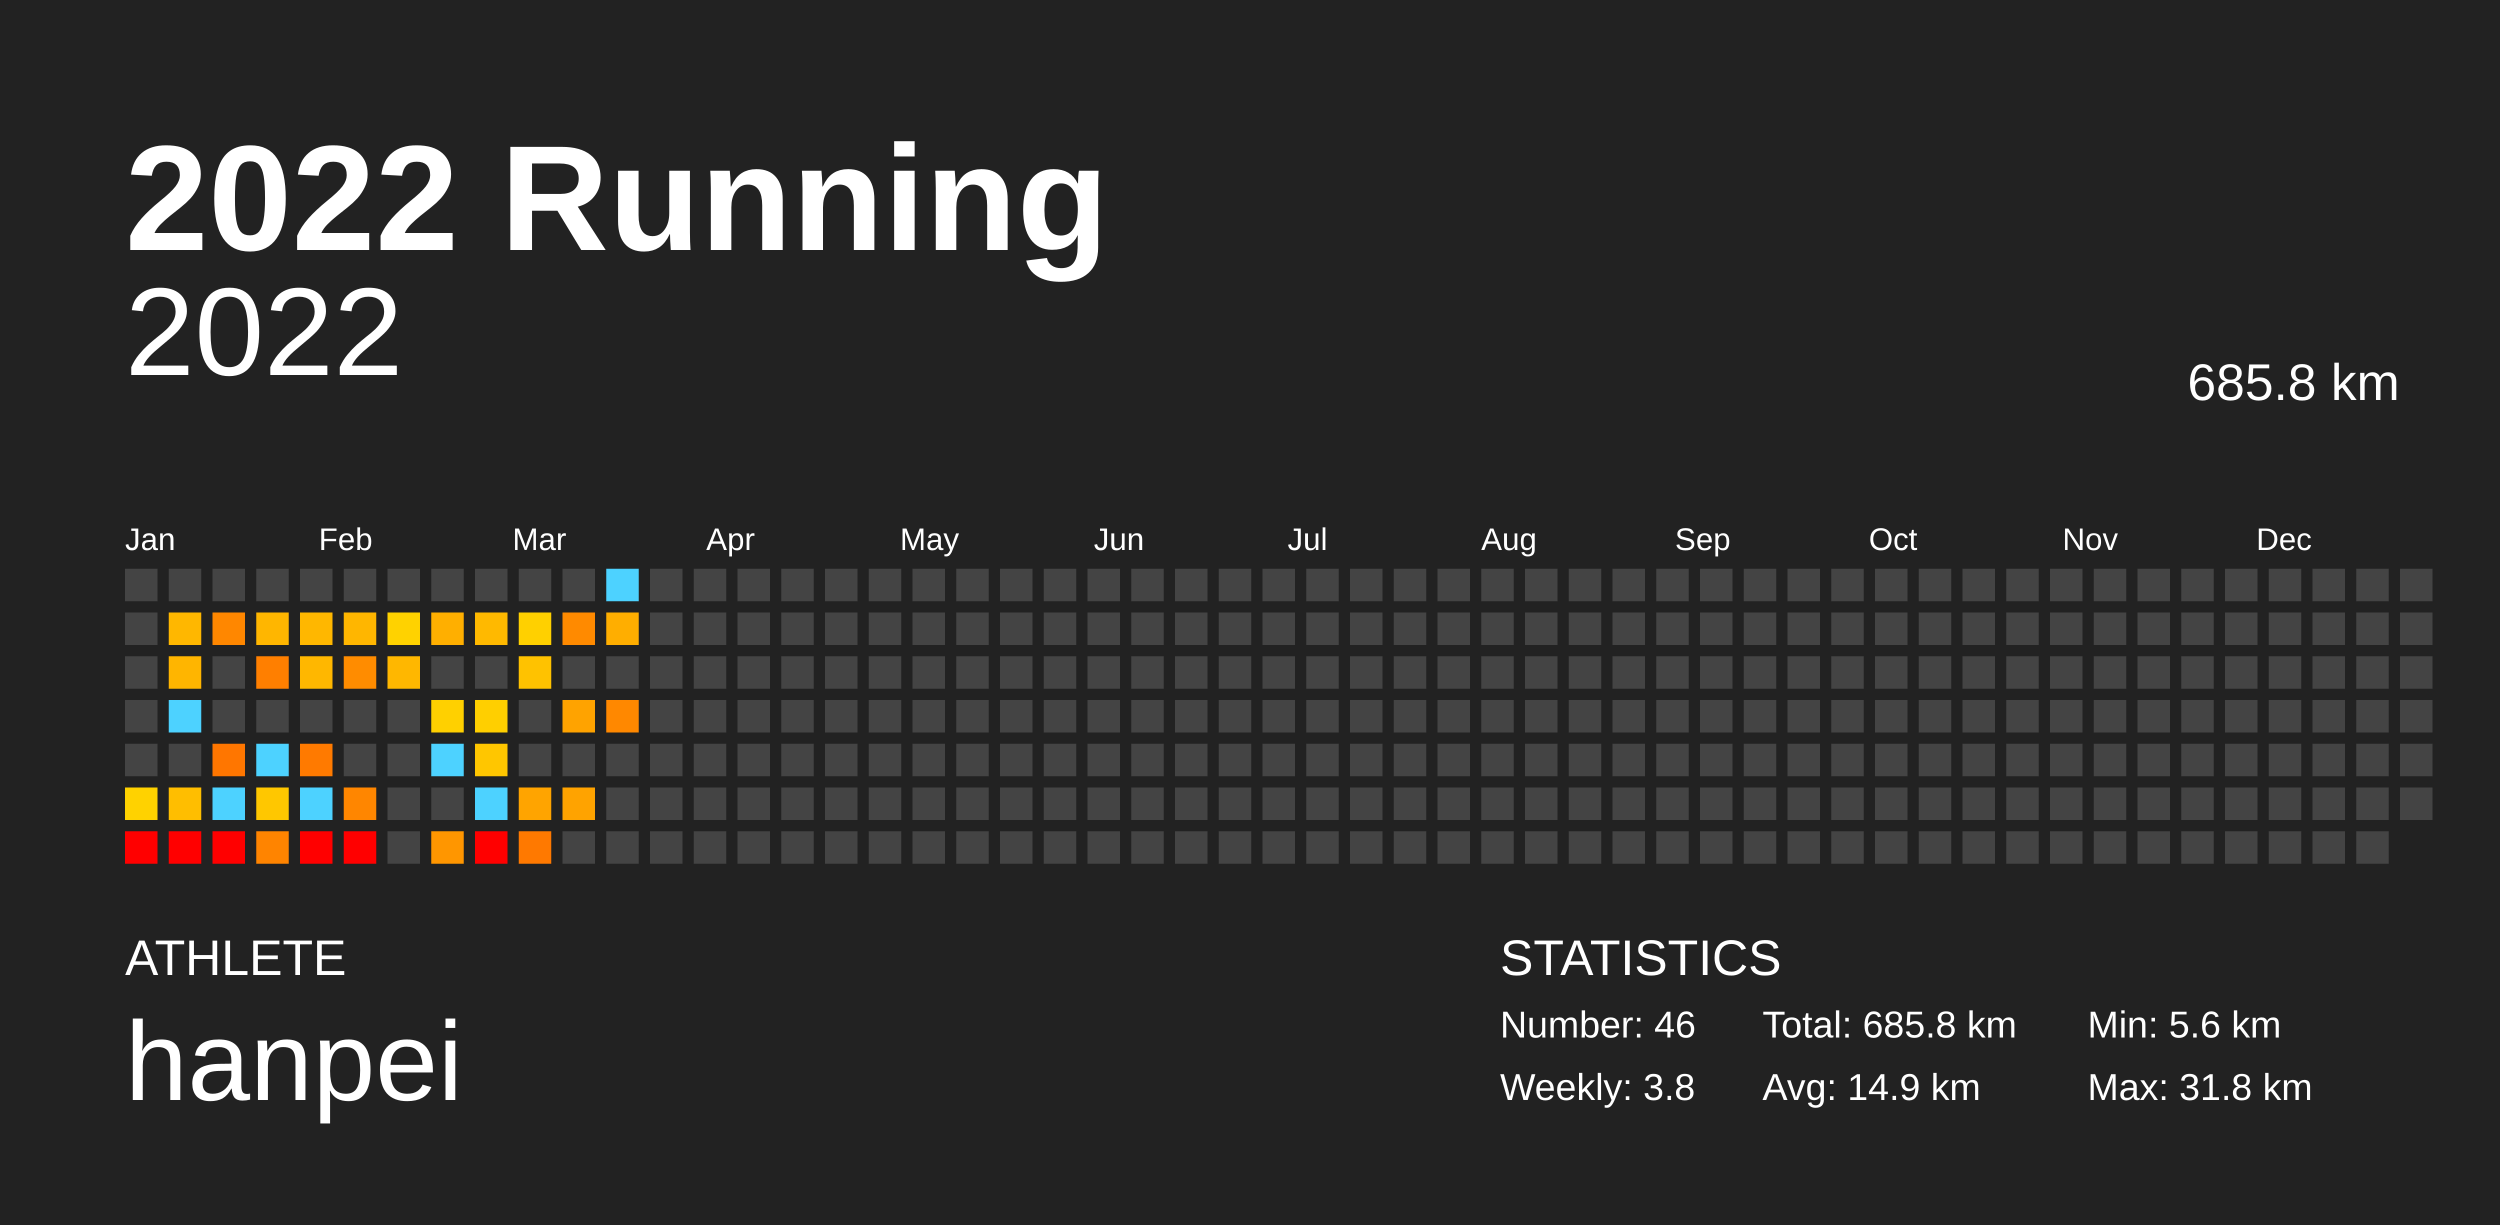
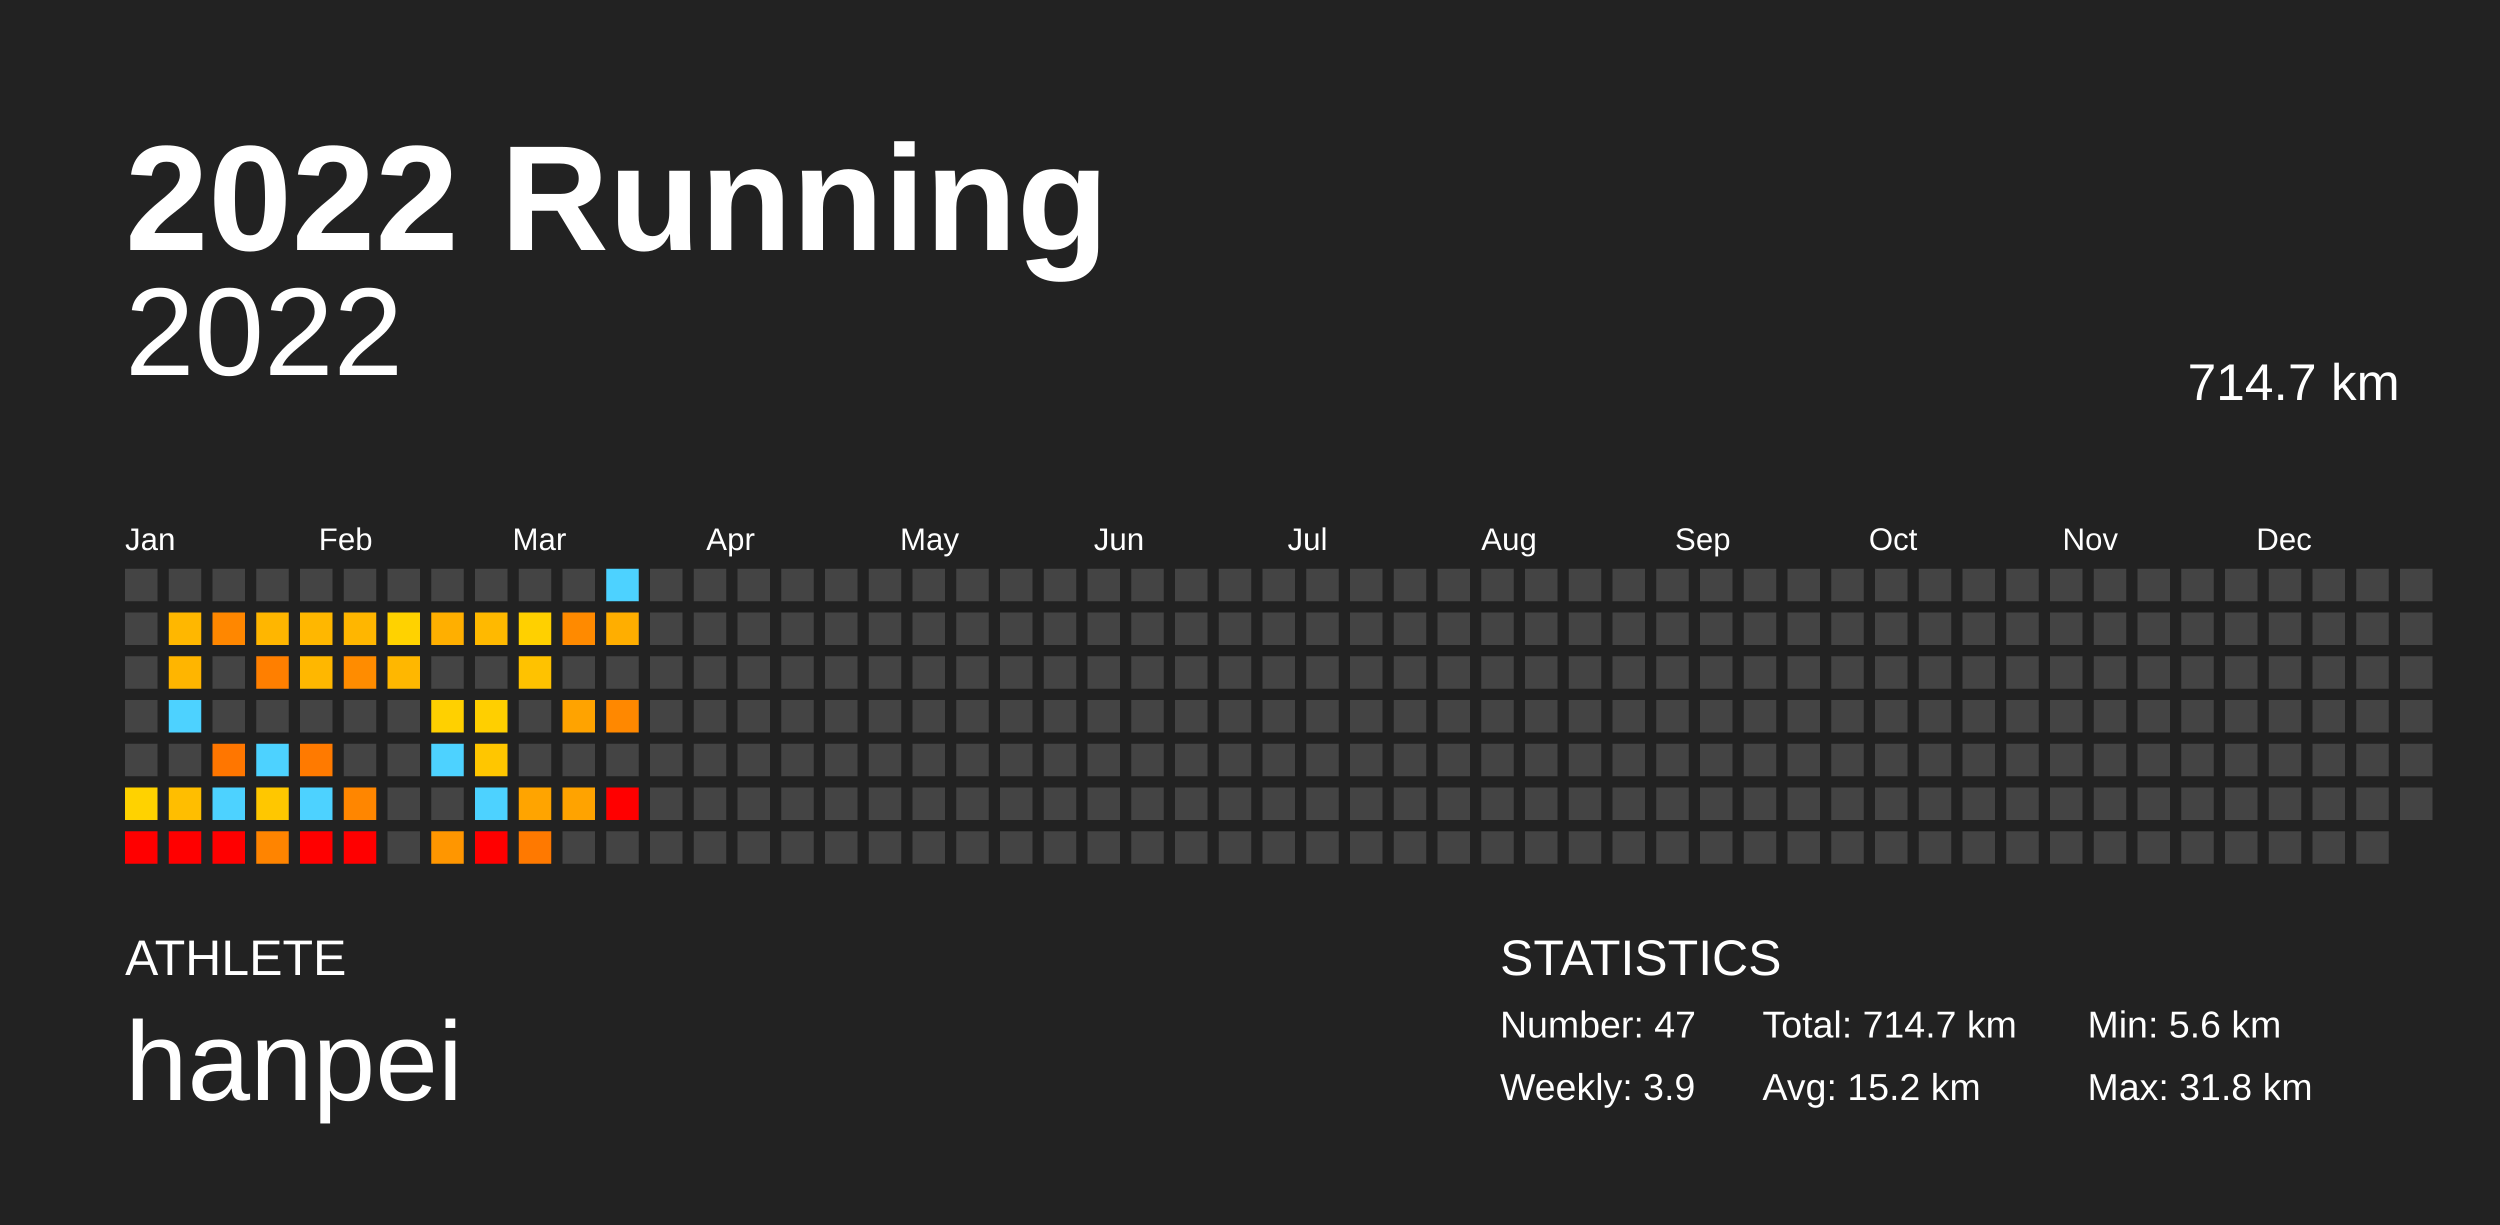
<svg xmlns="http://www.w3.org/2000/svg" baseProfile="full" height="98mm" version="1.1" viewBox="0,0,200,98" width="200mm">
  <defs />
  <rect fill="#222222" height="98" width="200" x="0" y="0" />
  <text fill="#FFFFFF" style="font-size:12px; font-family:Arial; font-weight:bold;" x="10" y="20">2022 Running</text>
  <text fill="#FFFFFF" style="font-size:4px; font-family:Arial" x="10" y="78">ATHLETE</text>
  <text fill="#FFFFFF" style="font-size:9px; font-family:Arial" x="10" y="88">hanpei</text>
  <text fill="#FFFFFF" style="font-size:4px; font-family:Arial" x="120" y="78">STATISTICS</text>
-   <text fill="#FFFFFF" style="font-size:3px; font-family:Arial" x="120" y="83">Number: 46</text>
-   <text fill="#FFFFFF" style="font-size:3px; font-family:Arial" x="120" y="88">Weekly: 3.8</text>
-   <text fill="#FFFFFF" style="font-size:3px; font-family:Arial" x="141" y="83">Total: 685.8 km</text>
-   <text fill="#FFFFFF" style="font-size:3px; font-family:Arial" x="141" y="88">Avg: 14.9 km</text>
+   <text fill="#FFFFFF" style="font-size:3px; font-family:Arial" x="120" y="83">Number: 47</text>
+   <text fill="#FFFFFF" style="font-size:3px; font-family:Arial" x="120" y="88">Weekly: 3.9</text>
+   <text fill="#FFFFFF" style="font-size:3px; font-family:Arial" x="141" y="83">Total: 714.7 km</text>
+   <text fill="#FFFFFF" style="font-size:3px; font-family:Arial" x="141" y="88">Avg: 15.2 km</text>
  <text fill="#FFFFFF" style="font-size:3px; font-family:Arial" x="167" y="83">Min: 5.6 km</text>
  <text fill="#FFFFFF" style="font-size:3px; font-family:Arial" x="167" y="88">Max: 31.8 km</text>
  <text alignment-baseline="hanging" fill="#FFFFFF" style="font-size:10.0px; font-family:Arial;" x="10" y="30">2022</text>
-   <text alignment-baseline="hanging" fill="#FFFFFF" style="font-size:4.125px; font-family:Arial;" x="175" y="32">685.8 km</text>
+   <text alignment-baseline="hanging" fill="#FFFFFF" style="font-size:4.125px; font-family:Arial;" x="175" y="32">714.7 km</text>
  <text fill="#FFFFFF" style="font-size:2.5px; font-family:Arial" x="10.0" y="44">Jan</text>
  <text fill="#FFFFFF" style="font-size:2.5px; font-family:Arial" x="25.5" y="44">Feb</text>
  <text fill="#FFFFFF" style="font-size:2.5px; font-family:Arial" x="41.0" y="44">Mar</text>
  <text fill="#FFFFFF" style="font-size:2.5px; font-family:Arial" x="56.5" y="44">Apr</text>
  <text fill="#FFFFFF" style="font-size:2.5px; font-family:Arial" x="72.0" y="44">May</text>
  <text fill="#FFFFFF" style="font-size:2.5px; font-family:Arial" x="87.5" y="44">Jun</text>
  <text fill="#FFFFFF" style="font-size:2.5px; font-family:Arial" x="103.0" y="44">Jul</text>
  <text fill="#FFFFFF" style="font-size:2.5px; font-family:Arial" x="118.5" y="44">Aug</text>
  <text fill="#FFFFFF" style="font-size:2.5px; font-family:Arial" x="134.0" y="44">Sep</text>
  <text fill="#FFFFFF" style="font-size:2.5px; font-family:Arial" x="149.5" y="44">Oct</text>
  <text fill="#FFFFFF" style="font-size:2.5px; font-family:Arial" x="165.0" y="44">Nov</text>
  <text fill="#FFFFFF" style="font-size:2.5px; font-family:Arial" x="180.5" y="44">Dec</text>
  <rect fill="#444444" height="2.6" width="2.6" x="10.0" y="45.5" />
  <rect fill="#444444" height="2.6" width="2.6" x="10.0" y="49.0" />
  <rect fill="#444444" height="2.6" width="2.6" x="10.0" y="52.5" />
  <rect fill="#444444" height="2.6" width="2.6" x="10.0" y="56.0" />
  <rect fill="#444444" height="2.6" width="2.6" x="10.0" y="59.5" />
  <rect fill="#ffd200" height="2.6" width="2.6" x="10.0" y="63.0" />
  <rect fill="red" height="2.6" width="2.6" x="10.0" y="66.5" />
  <rect fill="#444444" height="2.6" width="2.6" x="13.5" y="45.5" />
  <rect fill="#ffb700" height="2.6" width="2.6" x="13.5" y="49.0" />
  <rect fill="#ffb500" height="2.6" width="2.6" x="13.5" y="52.5" />
  <rect fill="#4dd2ff" height="2.6" width="2.6" x="13.5" y="56.0" />
  <rect fill="#444444" height="2.6" width="2.6" x="13.5" y="59.5" />
  <rect fill="#ffbe00" height="2.6" width="2.6" x="13.5" y="63.0" />
  <rect fill="red" height="2.6" width="2.6" x="13.5" y="66.5" />
  <rect fill="#444444" height="2.6" width="2.6" x="17.0" y="45.5" />
  <rect fill="#ff8700" height="2.6" width="2.6" x="17.0" y="49.0" />
  <rect fill="#444444" height="2.6" width="2.6" x="17.0" y="52.5" />
  <rect fill="#444444" height="2.6" width="2.6" x="17.0" y="56.0" />
  <rect fill="#ff7600" height="2.6" width="2.6" x="17.0" y="59.5" />
  <rect fill="#4dd2ff" height="2.6" width="2.6" x="17.0" y="63.0" />
  <rect fill="red" height="2.6" width="2.6" x="17.0" y="66.5" />
  <rect fill="#444444" height="2.6" width="2.6" x="20.5" y="45.5" />
  <rect fill="#ffb600" height="2.6" width="2.6" x="20.5" y="49.0" />
  <rect fill="#ff7f00" height="2.6" width="2.6" x="20.5" y="52.5" />
  <rect fill="#444444" height="2.6" width="2.6" x="20.5" y="56.0" />
  <rect fill="#4dd2ff" height="2.6" width="2.6" x="20.5" y="59.5" />
  <rect fill="#ffc700" height="2.6" width="2.6" x="20.5" y="63.0" />
  <rect fill="#ff8400" height="2.6" width="2.6" x="20.5" y="66.5" />
  <rect fill="#444444" height="2.6" width="2.6" x="24.0" y="45.5" />
  <rect fill="#ffb700" height="2.6" width="2.6" x="24.0" y="49.0" />
  <rect fill="#ffb700" height="2.6" width="2.6" x="24.0" y="52.5" />
  <rect fill="#444444" height="2.6" width="2.6" x="24.0" y="56.0" />
  <rect fill="#ff7a00" height="2.6" width="2.6" x="24.0" y="59.5" />
  <rect fill="#4dd2ff" height="2.6" width="2.6" x="24.0" y="63.0" />
  <rect fill="red" height="2.6" width="2.6" x="24.0" y="66.5" />
  <rect fill="#444444" height="2.6" width="2.6" x="27.5" y="45.5" />
  <rect fill="#ffb600" height="2.6" width="2.6" x="27.5" y="49.0" />
  <rect fill="#ff8c00" height="2.6" width="2.6" x="27.5" y="52.5" />
  <rect fill="#444444" height="2.6" width="2.6" x="27.5" y="56.0" />
  <rect fill="#444444" height="2.6" width="2.6" x="27.5" y="59.5" />
  <rect fill="#ff8600" height="2.6" width="2.6" x="27.5" y="63.0" />
  <rect fill="red" height="2.6" width="2.6" x="27.5" y="66.5" />
  <rect fill="#444444" height="2.6" width="2.6" x="31.0" y="45.5" />
  <rect fill="#ffd200" height="2.6" width="2.6" x="31.0" y="49.0" />
  <rect fill="#ffb700" height="2.6" width="2.6" x="31.0" y="52.5" />
  <rect fill="#444444" height="2.6" width="2.6" x="31.0" y="56.0" />
  <rect fill="#444444" height="2.6" width="2.6" x="31.0" y="59.5" />
  <rect fill="#444444" height="2.6" width="2.6" x="31.0" y="63.0" />
  <rect fill="#444444" height="2.6" width="2.6" x="31.0" y="66.5" />
  <rect fill="#444444" height="2.6" width="2.6" x="34.5" y="45.5" />
  <rect fill="#ffaf00" height="2.6" width="2.6" x="34.5" y="49.0" />
  <rect fill="#444444" height="2.6" width="2.6" x="34.5" y="52.5" />
  <rect fill="#ffd000" height="2.6" width="2.6" x="34.5" y="56.0" />
  <rect fill="#4dd2ff" height="2.6" width="2.6" x="34.5" y="59.5" />
  <rect fill="#444444" height="2.6" width="2.6" x="34.5" y="63.0" />
  <rect fill="#ff9600" height="2.6" width="2.6" x="34.5" y="66.5" />
  <rect fill="#444444" height="2.6" width="2.6" x="38.0" y="45.5" />
  <rect fill="#ffb900" height="2.6" width="2.6" x="38.0" y="49.0" />
  <rect fill="#444444" height="2.6" width="2.6" x="38.0" y="52.5" />
  <rect fill="#ffcf00" height="2.6" width="2.6" x="38.0" y="56.0" />
  <rect fill="#ffc600" height="2.6" width="2.6" x="38.0" y="59.5" />
  <rect fill="#4dd2ff" height="2.6" width="2.6" x="38.0" y="63.0" />
  <rect fill="red" height="2.6" width="2.6" x="38.0" y="66.5" />
  <rect fill="#444444" height="2.6" width="2.6" x="41.5" y="45.5" />
  <rect fill="#ffd000" height="2.6" width="2.6" x="41.5" y="49.0" />
  <rect fill="#ffc200" height="2.6" width="2.6" x="41.5" y="52.5" />
  <rect fill="#444444" height="2.6" width="2.6" x="41.5" y="56.0" />
  <rect fill="#444444" height="2.6" width="2.6" x="41.5" y="59.5" />
  <rect fill="#ffa400" height="2.6" width="2.6" x="41.5" y="63.0" />
  <rect fill="#ff7900" height="2.6" width="2.6" x="41.5" y="66.5" />
  <rect fill="#444444" height="2.6" width="2.6" x="45.0" y="45.5" />
  <rect fill="#ff8a00" height="2.6" width="2.6" x="45.0" y="49.0" />
  <rect fill="#444444" height="2.6" width="2.6" x="45.0" y="52.5" />
  <rect fill="#ffa300" height="2.6" width="2.6" x="45.0" y="56.0" />
  <rect fill="#444444" height="2.6" width="2.6" x="45.0" y="59.5" />
  <rect fill="#ffa300" height="2.6" width="2.6" x="45.0" y="63.0" />
  <rect fill="#444444" height="2.6" width="2.6" x="45.0" y="66.5" />
  <rect fill="#4dd2ff" height="2.6" width="2.6" x="48.5" y="45.5" />
  <rect fill="#ffae00" height="2.6" width="2.6" x="48.5" y="49.0" />
  <rect fill="#444444" height="2.6" width="2.6" x="48.5" y="52.5" />
  <rect fill="#ff8800" height="2.6" width="2.6" x="48.5" y="56.0" />
  <rect fill="#444444" height="2.6" width="2.6" x="48.5" y="59.5" />
-   <rect fill="#444444" height="2.6" width="2.6" x="48.5" y="63.0" />
+   <rect fill="red" height="2.6" width="2.6" x="48.5" y="63.0" />
  <rect fill="#444444" height="2.6" width="2.6" x="48.5" y="66.5" />
  <rect fill="#444444" height="2.6" width="2.6" x="52.0" y="45.5" />
  <rect fill="#444444" height="2.6" width="2.6" x="52.0" y="49.0" />
  <rect fill="#444444" height="2.6" width="2.6" x="52.0" y="52.5" />
  <rect fill="#444444" height="2.6" width="2.6" x="52.0" y="56.0" />
  <rect fill="#444444" height="2.6" width="2.6" x="52.0" y="59.5" />
  <rect fill="#444444" height="2.6" width="2.6" x="52.0" y="63.0" />
  <rect fill="#444444" height="2.6" width="2.6" x="52.0" y="66.5" />
  <rect fill="#444444" height="2.6" width="2.6" x="55.5" y="45.5" />
  <rect fill="#444444" height="2.6" width="2.6" x="55.5" y="49.0" />
  <rect fill="#444444" height="2.6" width="2.6" x="55.5" y="52.5" />
  <rect fill="#444444" height="2.6" width="2.6" x="55.5" y="56.0" />
  <rect fill="#444444" height="2.6" width="2.6" x="55.5" y="59.5" />
  <rect fill="#444444" height="2.6" width="2.6" x="55.5" y="63.0" />
  <rect fill="#444444" height="2.6" width="2.6" x="55.5" y="66.5" />
  <rect fill="#444444" height="2.6" width="2.6" x="59.0" y="45.5" />
  <rect fill="#444444" height="2.6" width="2.6" x="59.0" y="49.0" />
  <rect fill="#444444" height="2.6" width="2.6" x="59.0" y="52.5" />
  <rect fill="#444444" height="2.6" width="2.6" x="59.0" y="56.0" />
  <rect fill="#444444" height="2.6" width="2.6" x="59.0" y="59.5" />
  <rect fill="#444444" height="2.6" width="2.6" x="59.0" y="63.0" />
  <rect fill="#444444" height="2.6" width="2.6" x="59.0" y="66.5" />
  <rect fill="#444444" height="2.6" width="2.6" x="62.5" y="45.5" />
  <rect fill="#444444" height="2.6" width="2.6" x="62.5" y="49.0" />
  <rect fill="#444444" height="2.6" width="2.6" x="62.5" y="52.5" />
  <rect fill="#444444" height="2.6" width="2.6" x="62.5" y="56.0" />
  <rect fill="#444444" height="2.6" width="2.6" x="62.5" y="59.5" />
  <rect fill="#444444" height="2.6" width="2.6" x="62.5" y="63.0" />
  <rect fill="#444444" height="2.6" width="2.6" x="62.5" y="66.5" />
  <rect fill="#444444" height="2.6" width="2.6" x="66.0" y="45.5" />
  <rect fill="#444444" height="2.6" width="2.6" x="66.0" y="49.0" />
  <rect fill="#444444" height="2.6" width="2.6" x="66.0" y="52.5" />
  <rect fill="#444444" height="2.6" width="2.6" x="66.0" y="56.0" />
  <rect fill="#444444" height="2.6" width="2.6" x="66.0" y="59.5" />
  <rect fill="#444444" height="2.6" width="2.6" x="66.0" y="63.0" />
  <rect fill="#444444" height="2.6" width="2.6" x="66.0" y="66.5" />
  <rect fill="#444444" height="2.6" width="2.6" x="69.5" y="45.5" />
  <rect fill="#444444" height="2.6" width="2.6" x="69.5" y="49.0" />
  <rect fill="#444444" height="2.6" width="2.6" x="69.5" y="52.5" />
  <rect fill="#444444" height="2.6" width="2.6" x="69.5" y="56.0" />
  <rect fill="#444444" height="2.6" width="2.6" x="69.5" y="59.5" />
  <rect fill="#444444" height="2.6" width="2.6" x="69.5" y="63.0" />
  <rect fill="#444444" height="2.6" width="2.6" x="69.5" y="66.5" />
  <rect fill="#444444" height="2.6" width="2.6" x="73.0" y="45.5" />
  <rect fill="#444444" height="2.6" width="2.6" x="73.0" y="49.0" />
  <rect fill="#444444" height="2.6" width="2.6" x="73.0" y="52.5" />
  <rect fill="#444444" height="2.6" width="2.6" x="73.0" y="56.0" />
  <rect fill="#444444" height="2.6" width="2.6" x="73.0" y="59.5" />
  <rect fill="#444444" height="2.6" width="2.6" x="73.0" y="63.0" />
  <rect fill="#444444" height="2.6" width="2.6" x="73.0" y="66.5" />
  <rect fill="#444444" height="2.6" width="2.6" x="76.5" y="45.5" />
  <rect fill="#444444" height="2.6" width="2.6" x="76.5" y="49.0" />
  <rect fill="#444444" height="2.6" width="2.6" x="76.5" y="52.5" />
  <rect fill="#444444" height="2.6" width="2.6" x="76.5" y="56.0" />
  <rect fill="#444444" height="2.6" width="2.6" x="76.5" y="59.5" />
  <rect fill="#444444" height="2.6" width="2.6" x="76.5" y="63.0" />
  <rect fill="#444444" height="2.6" width="2.6" x="76.5" y="66.5" />
  <rect fill="#444444" height="2.6" width="2.6" x="80.0" y="45.5" />
  <rect fill="#444444" height="2.6" width="2.6" x="80.0" y="49.0" />
  <rect fill="#444444" height="2.6" width="2.6" x="80.0" y="52.5" />
  <rect fill="#444444" height="2.6" width="2.6" x="80.0" y="56.0" />
  <rect fill="#444444" height="2.6" width="2.6" x="80.0" y="59.5" />
  <rect fill="#444444" height="2.6" width="2.6" x="80.0" y="63.0" />
  <rect fill="#444444" height="2.6" width="2.6" x="80.0" y="66.5" />
  <rect fill="#444444" height="2.6" width="2.6" x="83.5" y="45.5" />
  <rect fill="#444444" height="2.6" width="2.6" x="83.5" y="49.0" />
  <rect fill="#444444" height="2.6" width="2.6" x="83.5" y="52.5" />
  <rect fill="#444444" height="2.6" width="2.6" x="83.5" y="56.0" />
  <rect fill="#444444" height="2.6" width="2.6" x="83.5" y="59.5" />
  <rect fill="#444444" height="2.6" width="2.6" x="83.5" y="63.0" />
  <rect fill="#444444" height="2.6" width="2.6" x="83.5" y="66.5" />
  <rect fill="#444444" height="2.6" width="2.6" x="87.0" y="45.5" />
  <rect fill="#444444" height="2.6" width="2.6" x="87.0" y="49.0" />
  <rect fill="#444444" height="2.6" width="2.6" x="87.0" y="52.5" />
  <rect fill="#444444" height="2.6" width="2.6" x="87.0" y="56.0" />
  <rect fill="#444444" height="2.6" width="2.6" x="87.0" y="59.5" />
  <rect fill="#444444" height="2.6" width="2.6" x="87.0" y="63.0" />
  <rect fill="#444444" height="2.6" width="2.6" x="87.0" y="66.5" />
  <rect fill="#444444" height="2.6" width="2.6" x="90.5" y="45.5" />
  <rect fill="#444444" height="2.6" width="2.6" x="90.5" y="49.0" />
  <rect fill="#444444" height="2.6" width="2.6" x="90.5" y="52.5" />
  <rect fill="#444444" height="2.6" width="2.6" x="90.5" y="56.0" />
  <rect fill="#444444" height="2.6" width="2.6" x="90.5" y="59.5" />
  <rect fill="#444444" height="2.6" width="2.6" x="90.5" y="63.0" />
  <rect fill="#444444" height="2.6" width="2.6" x="90.5" y="66.5" />
  <rect fill="#444444" height="2.6" width="2.6" x="94.0" y="45.5" />
  <rect fill="#444444" height="2.6" width="2.6" x="94.0" y="49.0" />
  <rect fill="#444444" height="2.6" width="2.6" x="94.0" y="52.5" />
  <rect fill="#444444" height="2.6" width="2.6" x="94.0" y="56.0" />
  <rect fill="#444444" height="2.6" width="2.6" x="94.0" y="59.5" />
  <rect fill="#444444" height="2.6" width="2.6" x="94.0" y="63.0" />
  <rect fill="#444444" height="2.6" width="2.6" x="94.0" y="66.5" />
  <rect fill="#444444" height="2.6" width="2.6" x="97.5" y="45.5" />
  <rect fill="#444444" height="2.6" width="2.6" x="97.5" y="49.0" />
  <rect fill="#444444" height="2.6" width="2.6" x="97.5" y="52.5" />
  <rect fill="#444444" height="2.6" width="2.6" x="97.5" y="56.0" />
  <rect fill="#444444" height="2.6" width="2.6" x="97.5" y="59.5" />
  <rect fill="#444444" height="2.6" width="2.6" x="97.5" y="63.0" />
  <rect fill="#444444" height="2.6" width="2.6" x="97.5" y="66.5" />
  <rect fill="#444444" height="2.6" width="2.6" x="101.0" y="45.5" />
  <rect fill="#444444" height="2.6" width="2.6" x="101.0" y="49.0" />
  <rect fill="#444444" height="2.6" width="2.6" x="101.0" y="52.5" />
  <rect fill="#444444" height="2.6" width="2.6" x="101.0" y="56.0" />
  <rect fill="#444444" height="2.6" width="2.6" x="101.0" y="59.5" />
  <rect fill="#444444" height="2.6" width="2.6" x="101.0" y="63.0" />
  <rect fill="#444444" height="2.6" width="2.6" x="101.0" y="66.5" />
  <rect fill="#444444" height="2.6" width="2.6" x="104.5" y="45.5" />
  <rect fill="#444444" height="2.6" width="2.6" x="104.5" y="49.0" />
  <rect fill="#444444" height="2.6" width="2.6" x="104.5" y="52.5" />
  <rect fill="#444444" height="2.6" width="2.6" x="104.5" y="56.0" />
  <rect fill="#444444" height="2.6" width="2.6" x="104.5" y="59.5" />
  <rect fill="#444444" height="2.6" width="2.6" x="104.5" y="63.0" />
  <rect fill="#444444" height="2.6" width="2.6" x="104.5" y="66.5" />
  <rect fill="#444444" height="2.6" width="2.6" x="108.0" y="45.5" />
  <rect fill="#444444" height="2.6" width="2.6" x="108.0" y="49.0" />
  <rect fill="#444444" height="2.6" width="2.6" x="108.0" y="52.5" />
  <rect fill="#444444" height="2.6" width="2.6" x="108.0" y="56.0" />
  <rect fill="#444444" height="2.6" width="2.6" x="108.0" y="59.5" />
  <rect fill="#444444" height="2.6" width="2.6" x="108.0" y="63.0" />
  <rect fill="#444444" height="2.6" width="2.6" x="108.0" y="66.5" />
  <rect fill="#444444" height="2.6" width="2.6" x="111.5" y="45.5" />
  <rect fill="#444444" height="2.6" width="2.6" x="111.5" y="49.0" />
  <rect fill="#444444" height="2.6" width="2.6" x="111.5" y="52.5" />
  <rect fill="#444444" height="2.6" width="2.6" x="111.5" y="56.0" />
  <rect fill="#444444" height="2.6" width="2.6" x="111.5" y="59.5" />
  <rect fill="#444444" height="2.6" width="2.6" x="111.5" y="63.0" />
  <rect fill="#444444" height="2.6" width="2.6" x="111.5" y="66.5" />
  <rect fill="#444444" height="2.6" width="2.6" x="115.0" y="45.5" />
  <rect fill="#444444" height="2.6" width="2.6" x="115.0" y="49.0" />
  <rect fill="#444444" height="2.6" width="2.6" x="115.0" y="52.5" />
  <rect fill="#444444" height="2.6" width="2.6" x="115.0" y="56.0" />
  <rect fill="#444444" height="2.6" width="2.6" x="115.0" y="59.5" />
  <rect fill="#444444" height="2.6" width="2.6" x="115.0" y="63.0" />
  <rect fill="#444444" height="2.6" width="2.6" x="115.0" y="66.5" />
  <rect fill="#444444" height="2.6" width="2.6" x="118.5" y="45.5" />
  <rect fill="#444444" height="2.6" width="2.6" x="118.5" y="49.0" />
  <rect fill="#444444" height="2.6" width="2.6" x="118.5" y="52.5" />
  <rect fill="#444444" height="2.6" width="2.6" x="118.5" y="56.0" />
  <rect fill="#444444" height="2.6" width="2.6" x="118.5" y="59.5" />
  <rect fill="#444444" height="2.6" width="2.6" x="118.5" y="63.0" />
  <rect fill="#444444" height="2.6" width="2.6" x="118.5" y="66.5" />
  <rect fill="#444444" height="2.6" width="2.6" x="122.0" y="45.5" />
  <rect fill="#444444" height="2.6" width="2.6" x="122.0" y="49.0" />
  <rect fill="#444444" height="2.6" width="2.6" x="122.0" y="52.5" />
  <rect fill="#444444" height="2.6" width="2.6" x="122.0" y="56.0" />
  <rect fill="#444444" height="2.6" width="2.6" x="122.0" y="59.5" />
  <rect fill="#444444" height="2.6" width="2.6" x="122.0" y="63.0" />
  <rect fill="#444444" height="2.6" width="2.6" x="122.0" y="66.5" />
  <rect fill="#444444" height="2.6" width="2.6" x="125.5" y="45.5" />
  <rect fill="#444444" height="2.6" width="2.6" x="125.5" y="49.0" />
  <rect fill="#444444" height="2.6" width="2.6" x="125.5" y="52.5" />
  <rect fill="#444444" height="2.6" width="2.6" x="125.5" y="56.0" />
  <rect fill="#444444" height="2.6" width="2.6" x="125.5" y="59.5" />
  <rect fill="#444444" height="2.6" width="2.6" x="125.5" y="63.0" />
  <rect fill="#444444" height="2.6" width="2.6" x="125.5" y="66.5" />
  <rect fill="#444444" height="2.6" width="2.6" x="129.0" y="45.5" />
  <rect fill="#444444" height="2.6" width="2.6" x="129.0" y="49.0" />
  <rect fill="#444444" height="2.6" width="2.6" x="129.0" y="52.5" />
  <rect fill="#444444" height="2.6" width="2.6" x="129.0" y="56.0" />
  <rect fill="#444444" height="2.6" width="2.6" x="129.0" y="59.5" />
  <rect fill="#444444" height="2.6" width="2.6" x="129.0" y="63.0" />
  <rect fill="#444444" height="2.6" width="2.6" x="129.0" y="66.5" />
  <rect fill="#444444" height="2.6" width="2.6" x="132.5" y="45.5" />
  <rect fill="#444444" height="2.6" width="2.6" x="132.5" y="49.0" />
  <rect fill="#444444" height="2.6" width="2.6" x="132.5" y="52.5" />
  <rect fill="#444444" height="2.6" width="2.6" x="132.5" y="56.0" />
  <rect fill="#444444" height="2.6" width="2.6" x="132.5" y="59.5" />
  <rect fill="#444444" height="2.6" width="2.6" x="132.5" y="63.0" />
  <rect fill="#444444" height="2.6" width="2.6" x="132.5" y="66.5" />
  <rect fill="#444444" height="2.6" width="2.6" x="136.0" y="45.5" />
  <rect fill="#444444" height="2.6" width="2.6" x="136.0" y="49.0" />
  <rect fill="#444444" height="2.6" width="2.6" x="136.0" y="52.5" />
  <rect fill="#444444" height="2.6" width="2.6" x="136.0" y="56.0" />
  <rect fill="#444444" height="2.6" width="2.6" x="136.0" y="59.5" />
  <rect fill="#444444" height="2.6" width="2.6" x="136.0" y="63.0" />
  <rect fill="#444444" height="2.6" width="2.6" x="136.0" y="66.5" />
  <rect fill="#444444" height="2.6" width="2.6" x="139.5" y="45.5" />
  <rect fill="#444444" height="2.6" width="2.6" x="139.5" y="49.0" />
  <rect fill="#444444" height="2.6" width="2.6" x="139.5" y="52.5" />
  <rect fill="#444444" height="2.6" width="2.6" x="139.5" y="56.0" />
  <rect fill="#444444" height="2.6" width="2.6" x="139.5" y="59.5" />
  <rect fill="#444444" height="2.6" width="2.6" x="139.5" y="63.0" />
  <rect fill="#444444" height="2.6" width="2.6" x="139.5" y="66.5" />
  <rect fill="#444444" height="2.6" width="2.6" x="143.0" y="45.5" />
  <rect fill="#444444" height="2.6" width="2.6" x="143.0" y="49.0" />
  <rect fill="#444444" height="2.6" width="2.6" x="143.0" y="52.5" />
  <rect fill="#444444" height="2.6" width="2.6" x="143.0" y="56.0" />
  <rect fill="#444444" height="2.6" width="2.6" x="143.0" y="59.5" />
  <rect fill="#444444" height="2.6" width="2.6" x="143.0" y="63.0" />
  <rect fill="#444444" height="2.6" width="2.6" x="143.0" y="66.5" />
  <rect fill="#444444" height="2.6" width="2.6" x="146.5" y="45.5" />
  <rect fill="#444444" height="2.6" width="2.6" x="146.5" y="49.0" />
  <rect fill="#444444" height="2.6" width="2.6" x="146.5" y="52.5" />
  <rect fill="#444444" height="2.6" width="2.6" x="146.5" y="56.0" />
  <rect fill="#444444" height="2.6" width="2.6" x="146.5" y="59.5" />
  <rect fill="#444444" height="2.6" width="2.6" x="146.5" y="63.0" />
  <rect fill="#444444" height="2.6" width="2.6" x="146.5" y="66.5" />
  <rect fill="#444444" height="2.6" width="2.6" x="150.0" y="45.5" />
  <rect fill="#444444" height="2.6" width="2.6" x="150.0" y="49.0" />
  <rect fill="#444444" height="2.6" width="2.6" x="150.0" y="52.5" />
  <rect fill="#444444" height="2.6" width="2.6" x="150.0" y="56.0" />
  <rect fill="#444444" height="2.6" width="2.6" x="150.0" y="59.5" />
  <rect fill="#444444" height="2.6" width="2.6" x="150.0" y="63.0" />
  <rect fill="#444444" height="2.6" width="2.6" x="150.0" y="66.5" />
  <rect fill="#444444" height="2.6" width="2.6" x="153.5" y="45.5" />
  <rect fill="#444444" height="2.6" width="2.6" x="153.5" y="49.0" />
  <rect fill="#444444" height="2.6" width="2.6" x="153.5" y="52.5" />
  <rect fill="#444444" height="2.6" width="2.6" x="153.5" y="56.0" />
  <rect fill="#444444" height="2.6" width="2.6" x="153.5" y="59.5" />
  <rect fill="#444444" height="2.6" width="2.6" x="153.5" y="63.0" />
  <rect fill="#444444" height="2.6" width="2.6" x="153.5" y="66.5" />
  <rect fill="#444444" height="2.6" width="2.6" x="157.0" y="45.5" />
  <rect fill="#444444" height="2.6" width="2.6" x="157.0" y="49.0" />
  <rect fill="#444444" height="2.6" width="2.6" x="157.0" y="52.5" />
  <rect fill="#444444" height="2.6" width="2.6" x="157.0" y="56.0" />
  <rect fill="#444444" height="2.6" width="2.6" x="157.0" y="59.5" />
  <rect fill="#444444" height="2.6" width="2.6" x="157.0" y="63.0" />
  <rect fill="#444444" height="2.6" width="2.6" x="157.0" y="66.5" />
  <rect fill="#444444" height="2.6" width="2.6" x="160.5" y="45.5" />
  <rect fill="#444444" height="2.6" width="2.6" x="160.5" y="49.0" />
  <rect fill="#444444" height="2.6" width="2.6" x="160.5" y="52.5" />
  <rect fill="#444444" height="2.6" width="2.6" x="160.5" y="56.0" />
  <rect fill="#444444" height="2.6" width="2.6" x="160.5" y="59.5" />
  <rect fill="#444444" height="2.6" width="2.6" x="160.5" y="63.0" />
  <rect fill="#444444" height="2.6" width="2.6" x="160.5" y="66.5" />
  <rect fill="#444444" height="2.6" width="2.6" x="164.0" y="45.5" />
  <rect fill="#444444" height="2.6" width="2.6" x="164.0" y="49.0" />
  <rect fill="#444444" height="2.6" width="2.6" x="164.0" y="52.5" />
  <rect fill="#444444" height="2.6" width="2.6" x="164.0" y="56.0" />
  <rect fill="#444444" height="2.6" width="2.6" x="164.0" y="59.5" />
  <rect fill="#444444" height="2.6" width="2.6" x="164.0" y="63.0" />
  <rect fill="#444444" height="2.6" width="2.6" x="164.0" y="66.5" />
  <rect fill="#444444" height="2.6" width="2.6" x="167.5" y="45.5" />
  <rect fill="#444444" height="2.6" width="2.6" x="167.5" y="49.0" />
  <rect fill="#444444" height="2.6" width="2.6" x="167.5" y="52.5" />
  <rect fill="#444444" height="2.6" width="2.6" x="167.5" y="56.0" />
  <rect fill="#444444" height="2.6" width="2.6" x="167.5" y="59.5" />
  <rect fill="#444444" height="2.6" width="2.6" x="167.5" y="63.0" />
  <rect fill="#444444" height="2.6" width="2.6" x="167.5" y="66.5" />
  <rect fill="#444444" height="2.6" width="2.6" x="171.0" y="45.5" />
  <rect fill="#444444" height="2.6" width="2.6" x="171.0" y="49.0" />
  <rect fill="#444444" height="2.6" width="2.6" x="171.0" y="52.5" />
  <rect fill="#444444" height="2.6" width="2.6" x="171.0" y="56.0" />
  <rect fill="#444444" height="2.6" width="2.6" x="171.0" y="59.5" />
  <rect fill="#444444" height="2.6" width="2.6" x="171.0" y="63.0" />
  <rect fill="#444444" height="2.6" width="2.6" x="171.0" y="66.5" />
  <rect fill="#444444" height="2.6" width="2.6" x="174.5" y="45.5" />
  <rect fill="#444444" height="2.6" width="2.6" x="174.5" y="49.0" />
  <rect fill="#444444" height="2.6" width="2.6" x="174.5" y="52.5" />
  <rect fill="#444444" height="2.6" width="2.6" x="174.5" y="56.0" />
  <rect fill="#444444" height="2.6" width="2.6" x="174.5" y="59.5" />
  <rect fill="#444444" height="2.6" width="2.6" x="174.5" y="63.0" />
  <rect fill="#444444" height="2.6" width="2.6" x="174.5" y="66.5" />
  <rect fill="#444444" height="2.6" width="2.6" x="178.0" y="45.5" />
  <rect fill="#444444" height="2.6" width="2.6" x="178.0" y="49.0" />
  <rect fill="#444444" height="2.6" width="2.6" x="178.0" y="52.5" />
  <rect fill="#444444" height="2.6" width="2.6" x="178.0" y="56.0" />
  <rect fill="#444444" height="2.6" width="2.6" x="178.0" y="59.5" />
  <rect fill="#444444" height="2.6" width="2.6" x="178.0" y="63.0" />
  <rect fill="#444444" height="2.6" width="2.6" x="178.0" y="66.5" />
  <rect fill="#444444" height="2.6" width="2.6" x="181.5" y="45.5" />
  <rect fill="#444444" height="2.6" width="2.6" x="181.5" y="49.0" />
  <rect fill="#444444" height="2.6" width="2.6" x="181.5" y="52.5" />
  <rect fill="#444444" height="2.6" width="2.6" x="181.5" y="56.0" />
  <rect fill="#444444" height="2.6" width="2.6" x="181.5" y="59.5" />
  <rect fill="#444444" height="2.6" width="2.6" x="181.5" y="63.0" />
  <rect fill="#444444" height="2.6" width="2.6" x="181.5" y="66.5" />
  <rect fill="#444444" height="2.6" width="2.6" x="185.0" y="45.5" />
  <rect fill="#444444" height="2.6" width="2.6" x="185.0" y="49.0" />
  <rect fill="#444444" height="2.6" width="2.6" x="185.0" y="52.5" />
  <rect fill="#444444" height="2.6" width="2.6" x="185.0" y="56.0" />
  <rect fill="#444444" height="2.6" width="2.6" x="185.0" y="59.5" />
  <rect fill="#444444" height="2.6" width="2.6" x="185.0" y="63.0" />
  <rect fill="#444444" height="2.6" width="2.6" x="185.0" y="66.5" />
  <rect fill="#444444" height="2.6" width="2.6" x="188.5" y="45.5" />
  <rect fill="#444444" height="2.6" width="2.6" x="188.5" y="49.0" />
  <rect fill="#444444" height="2.6" width="2.6" x="188.5" y="52.5" />
  <rect fill="#444444" height="2.6" width="2.6" x="188.5" y="56.0" />
  <rect fill="#444444" height="2.6" width="2.6" x="188.5" y="59.5" />
  <rect fill="#444444" height="2.6" width="2.6" x="188.5" y="63.0" />
  <rect fill="#444444" height="2.6" width="2.6" x="188.5" y="66.5" />
  <rect fill="#444444" height="2.6" width="2.6" x="192.0" y="45.5" />
  <rect fill="#444444" height="2.6" width="2.6" x="192.0" y="49.0" />
  <rect fill="#444444" height="2.6" width="2.6" x="192.0" y="52.5" />
  <rect fill="#444444" height="2.6" width="2.6" x="192.0" y="56.0" />
  <rect fill="#444444" height="2.6" width="2.6" x="192.0" y="59.5" />
  <rect fill="#444444" height="2.6" width="2.6" x="192.0" y="63.0" />
</svg>
